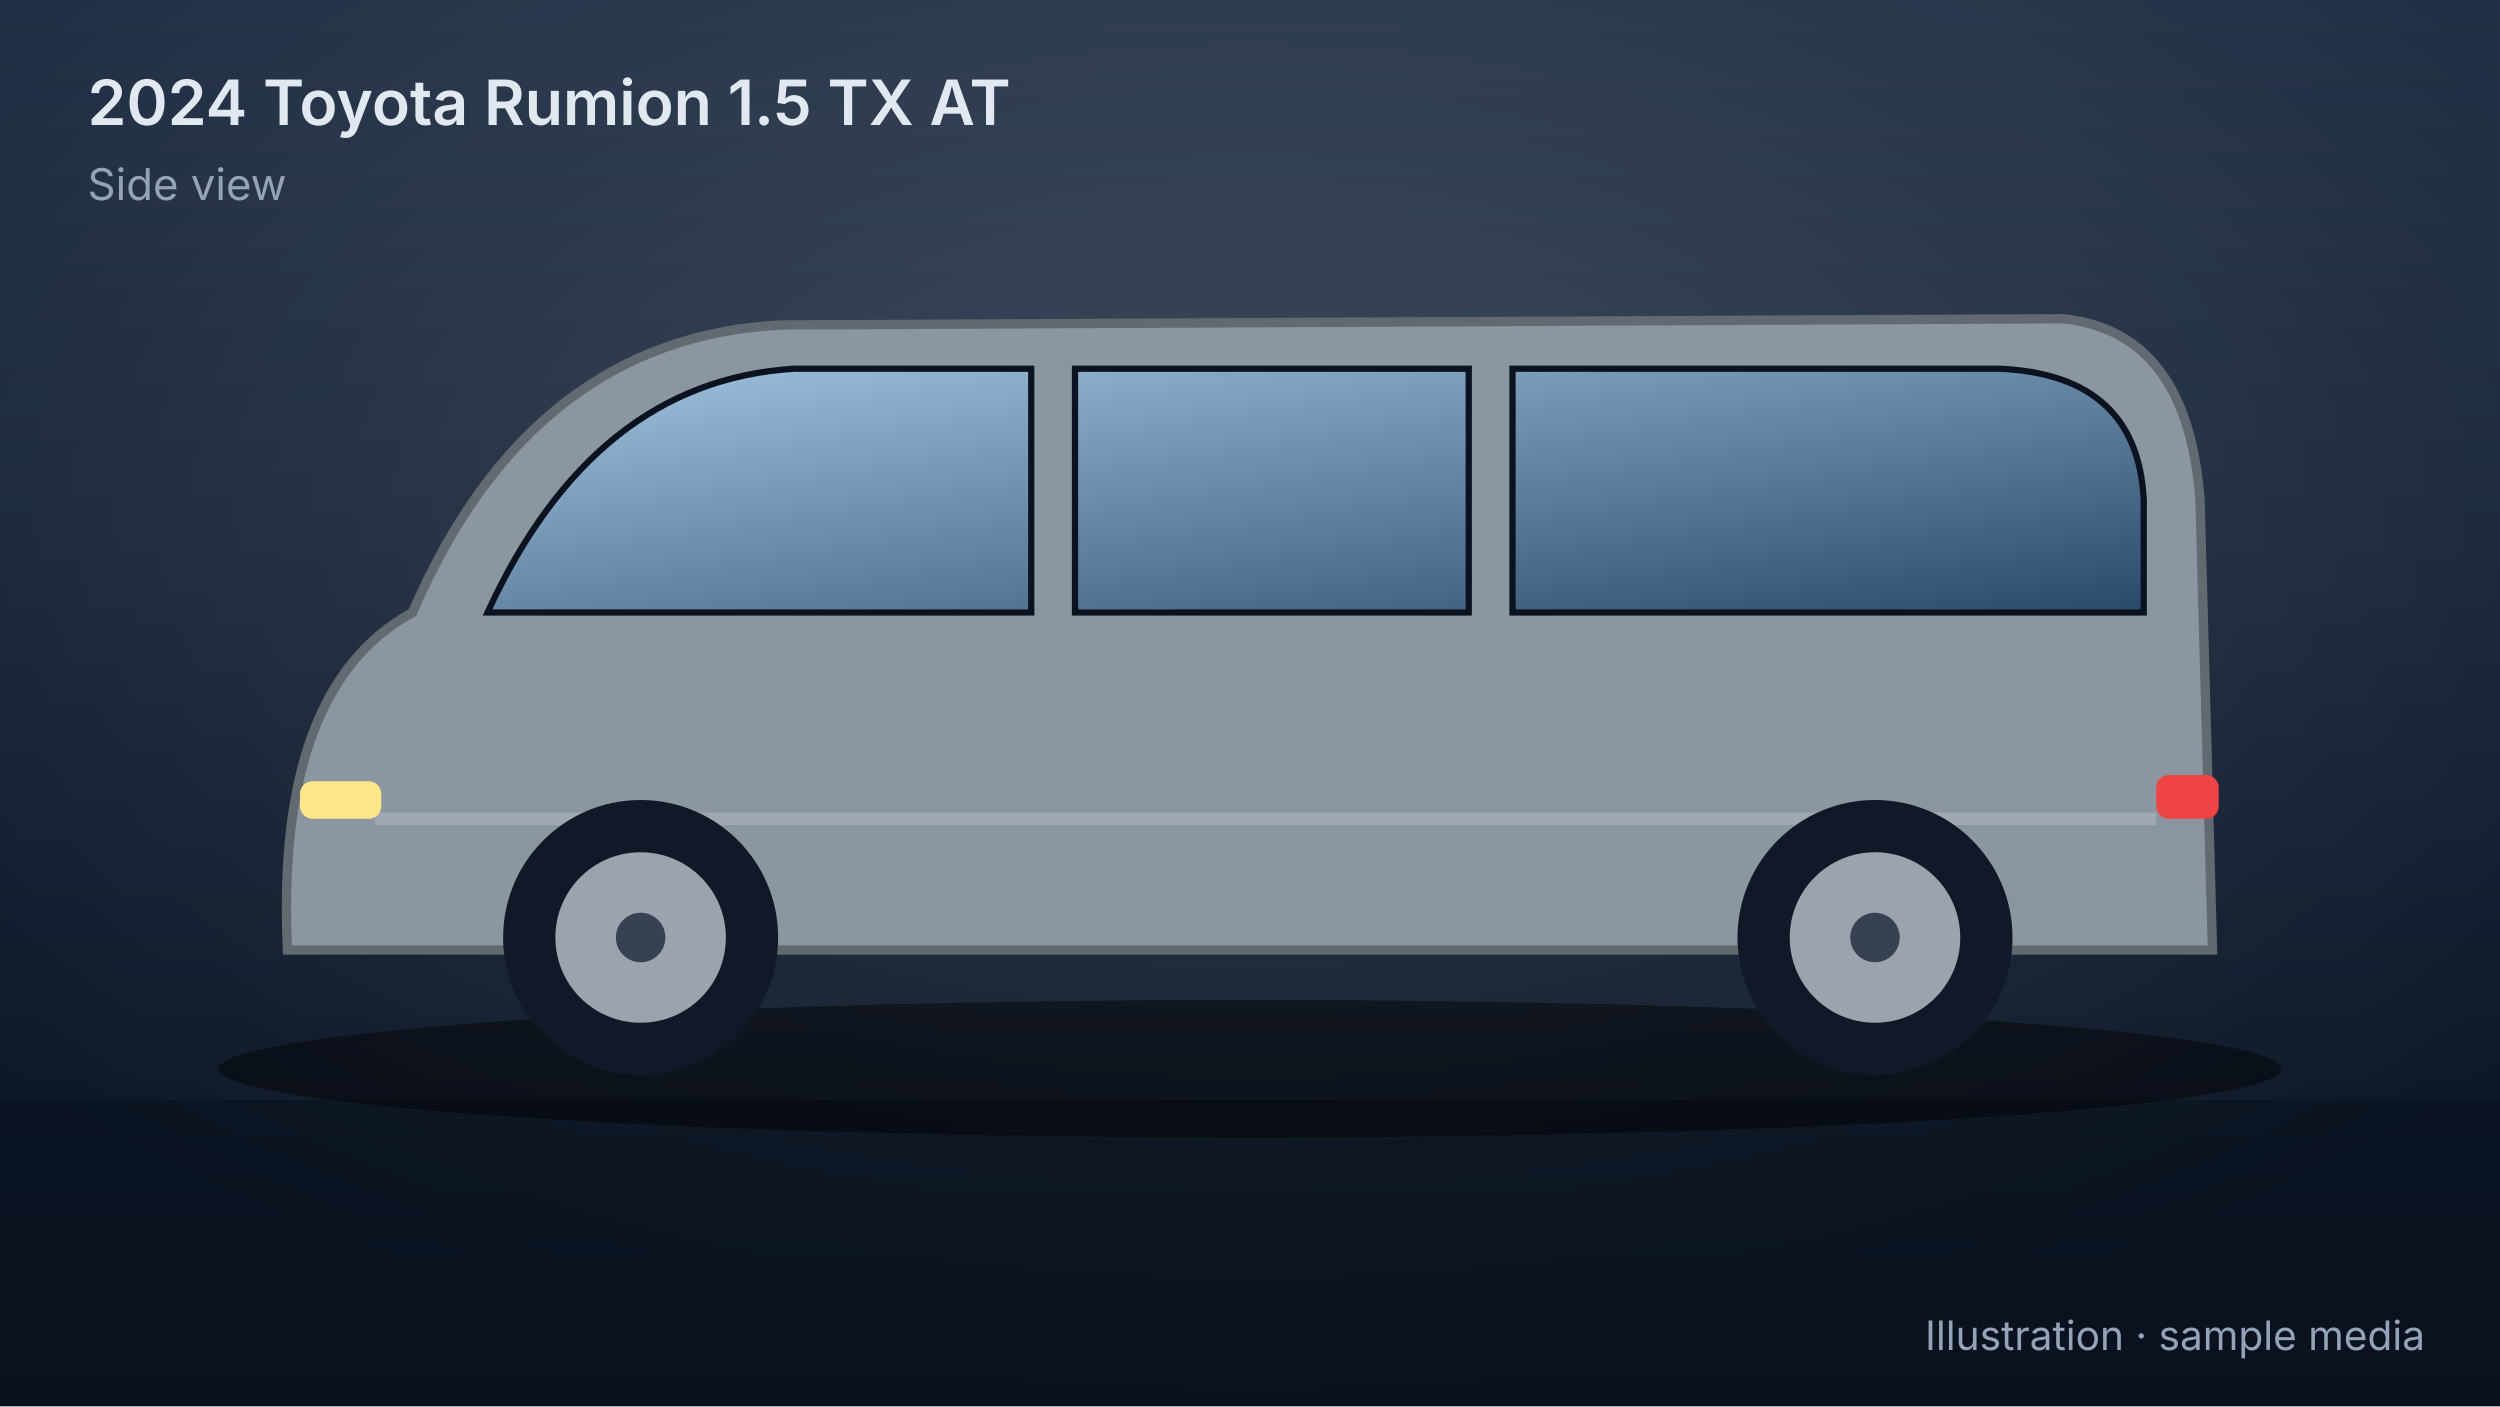
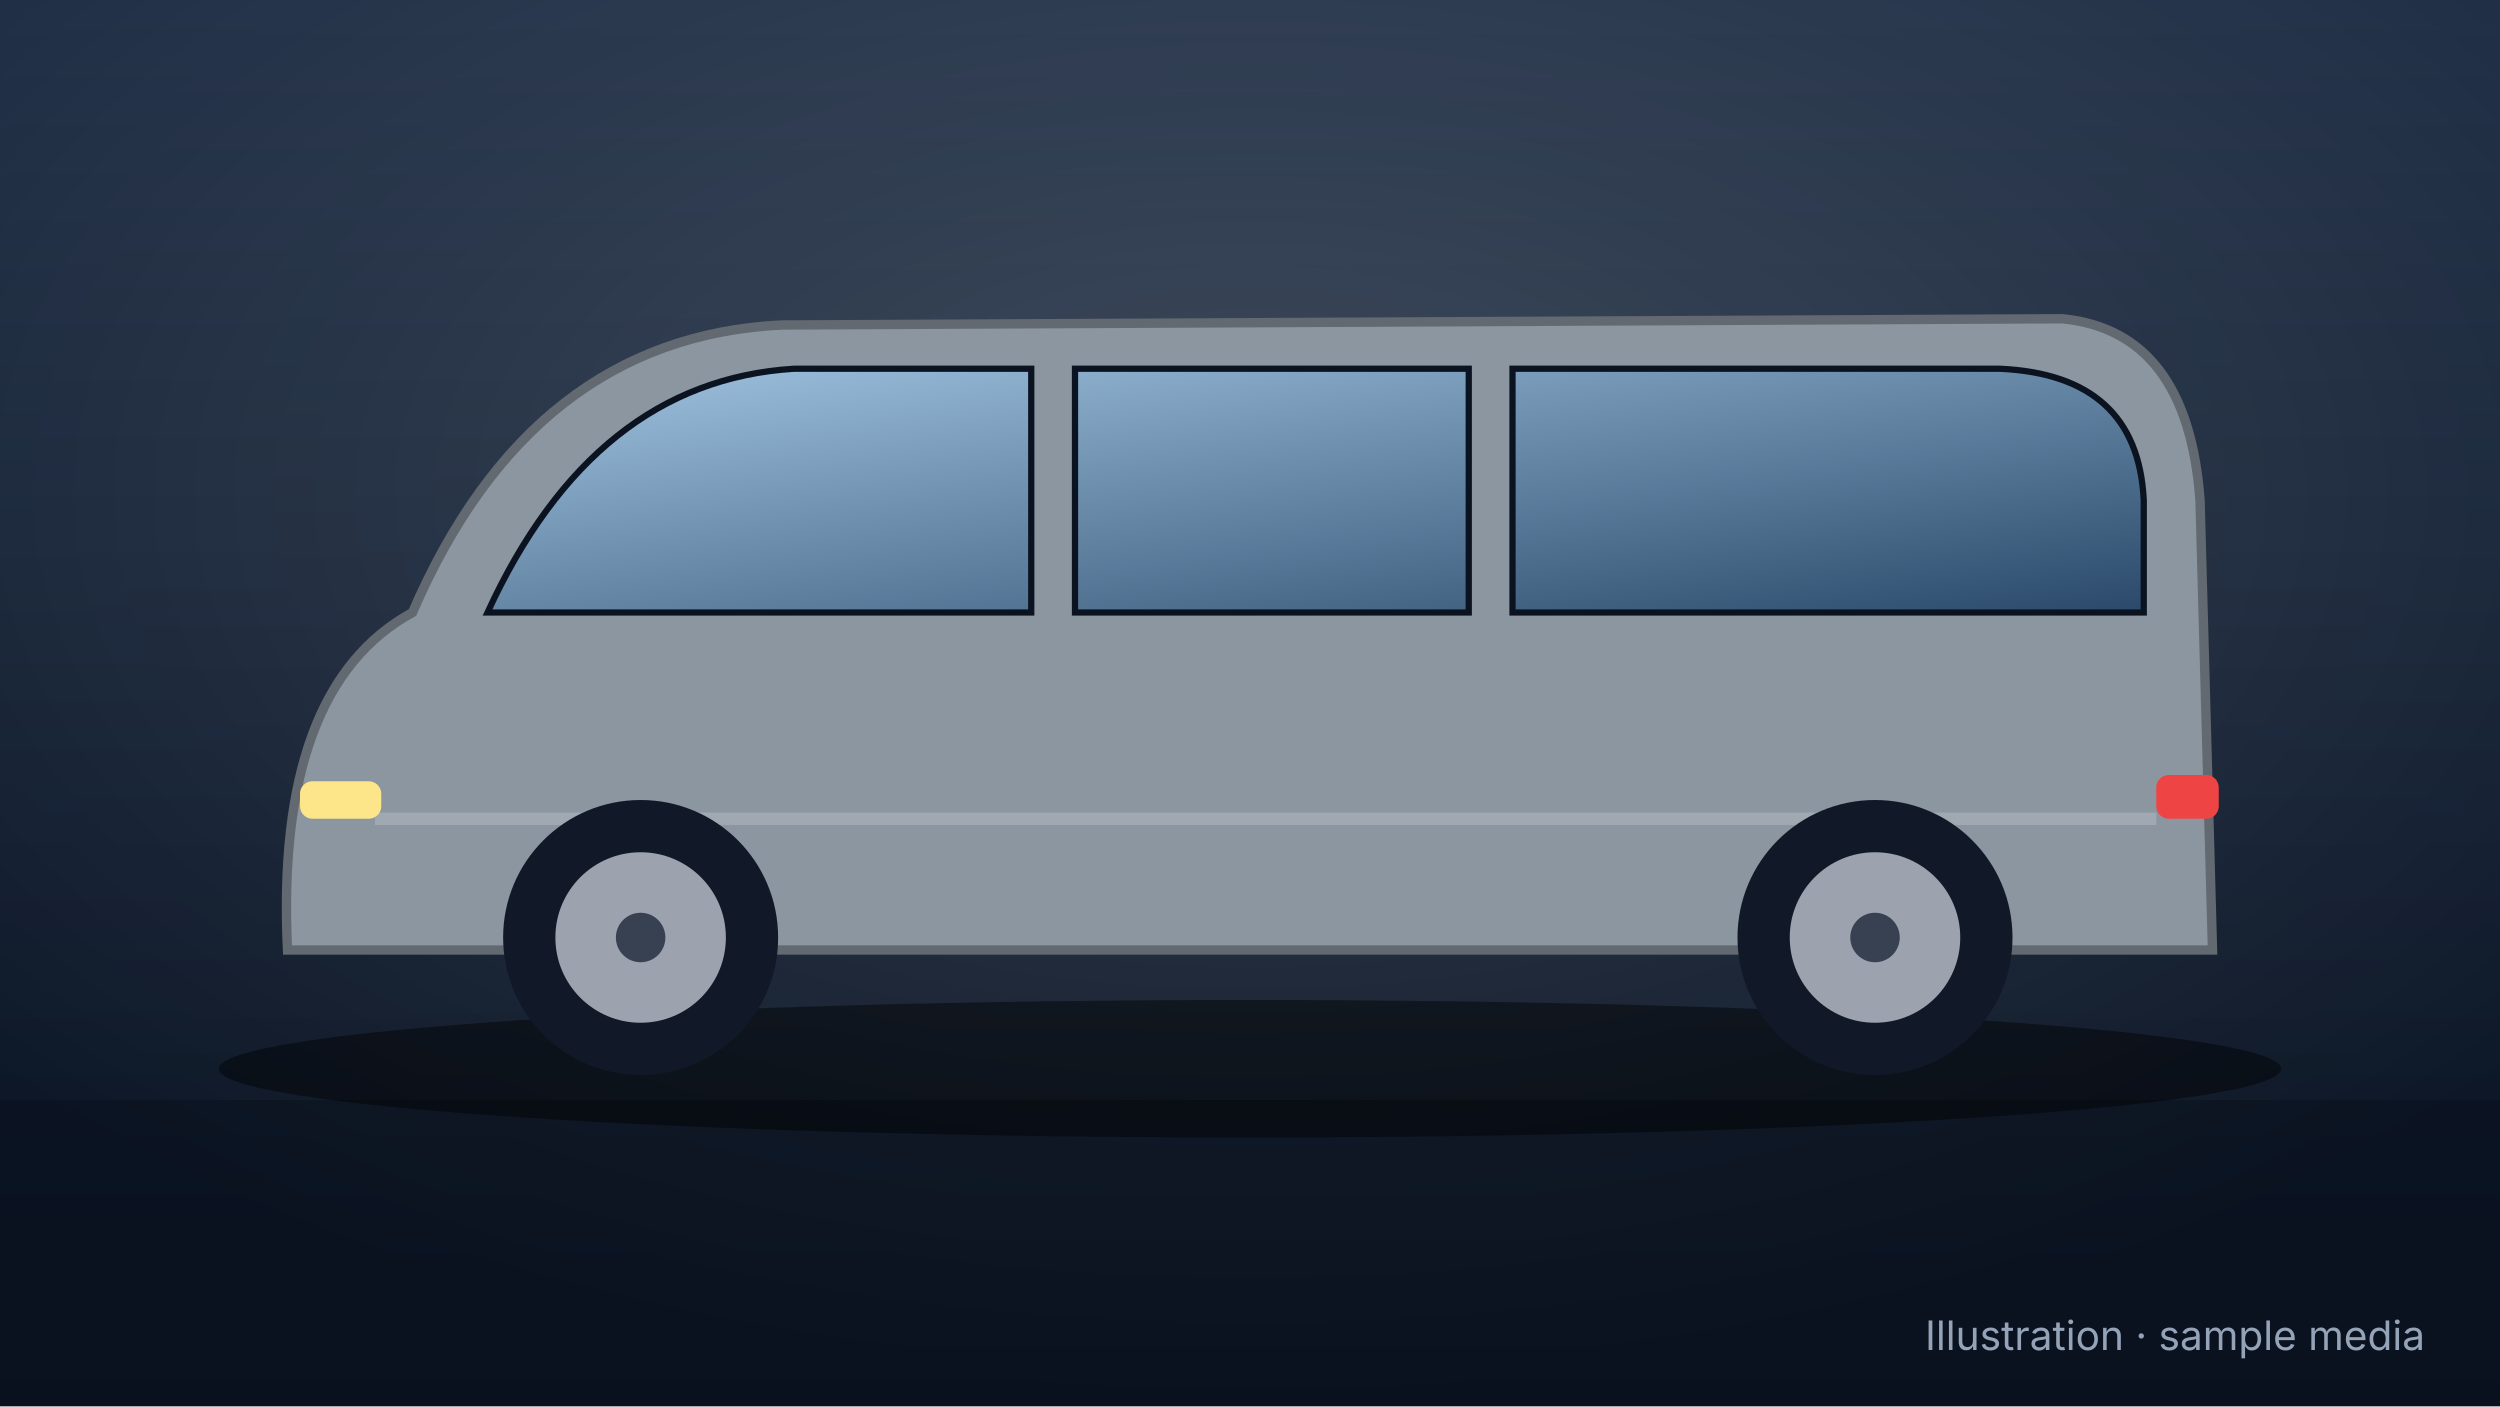
<svg xmlns="http://www.w3.org/2000/svg" viewBox="0 0 800 450" role="img" aria-label="2024 Toyota Rumion 1.5 TX AT (side, illustration)">
  <defs>
    <linearGradient id="bg" x1="0" y1="0" x2="0" y2="1">
      <stop offset="0" stop-color="#1e2d44" />
      <stop offset="0.62" stop-color="#0f1b2d" />
      <stop offset="1" stop-color="#0a1220" />
    </linearGradient>
    <radialGradient id="spot" cx="0.5" cy="0.35" r="0.65">
      <stop offset="0" stop-color="#ffffff" stop-opacity="0.16" />
      <stop offset="1" stop-color="#ffffff" stop-opacity="0" />
    </radialGradient>
    <linearGradient id="glass" x1="0" y1="0" x2="1" y2="1">
      <stop offset="0" stop-color="#9fc3e0" />
      <stop offset="1" stop-color="#2b4a6b" />
    </linearGradient>
  </defs>
  <rect width="800" height="450" fill="url(#bg)" />
  <rect width="800" height="450" fill="url(#spot)" />
  <rect y="352" width="800" height="98" fill="#09111d" opacity="0.55" />
  <ellipse cx="400" cy="342" rx="330" ry="22" fill="#000" opacity="0.45" />
  <path d="M92 304 Q88 220 132 196 Q170 108 250 104 L660 102 Q700 106 704 160 L708 304 Z" fill="#8c96a0" stroke="#626970" stroke-width="3" />
  <path d="M120 262 L690 262" stroke="#b4bac1" stroke-width="4" opacity="0.5" />
  <path d="M156 196 Q190 122 254 118 L330 118 L330 196 Z M344 118 L470 118 L470 196 L344 196 Z M484 118 L640 118 Q684 120 686 160 L686 196 L484 196 Z" fill="url(#glass)" stroke="#0b1220" stroke-width="2" />
  <rect x="96" y="250" width="26" height="12" rx="4" fill="#fde68a" />
  <rect x="690" y="248" width="20" height="14" rx="4" fill="#ef4444" />
  <circle cx="205" cy="300" r="44" fill="#111827" />
  <circle cx="205" cy="300" r="27.28" fill="#9ca3af" />
  <circle cx="205" cy="300" r="7.92" fill="#374151" />
  <circle cx="600" cy="300" r="44" fill="#111827" />
  <circle cx="600" cy="300" r="27.28" fill="#9ca3af" />
  <circle cx="600" cy="300" r="7.92" fill="#374151" />
-   <text x="28" y="40" fill="#e2e8f0" font-family="Inter, Segoe UI, Arial, sans-serif" font-size="20" font-weight="600">2024 Toyota Rumion 1.5 TX AT</text>
-   <text x="28" y="64" fill="#94a3b8" font-family="Inter, Segoe UI, Arial, sans-serif" font-size="14">Side view</text>
  <text x="776" y="432" text-anchor="end" fill="#94a3b8" font-family="Inter, Segoe UI, Arial, sans-serif" font-size="13">Illustration · sample media</text>
</svg>
